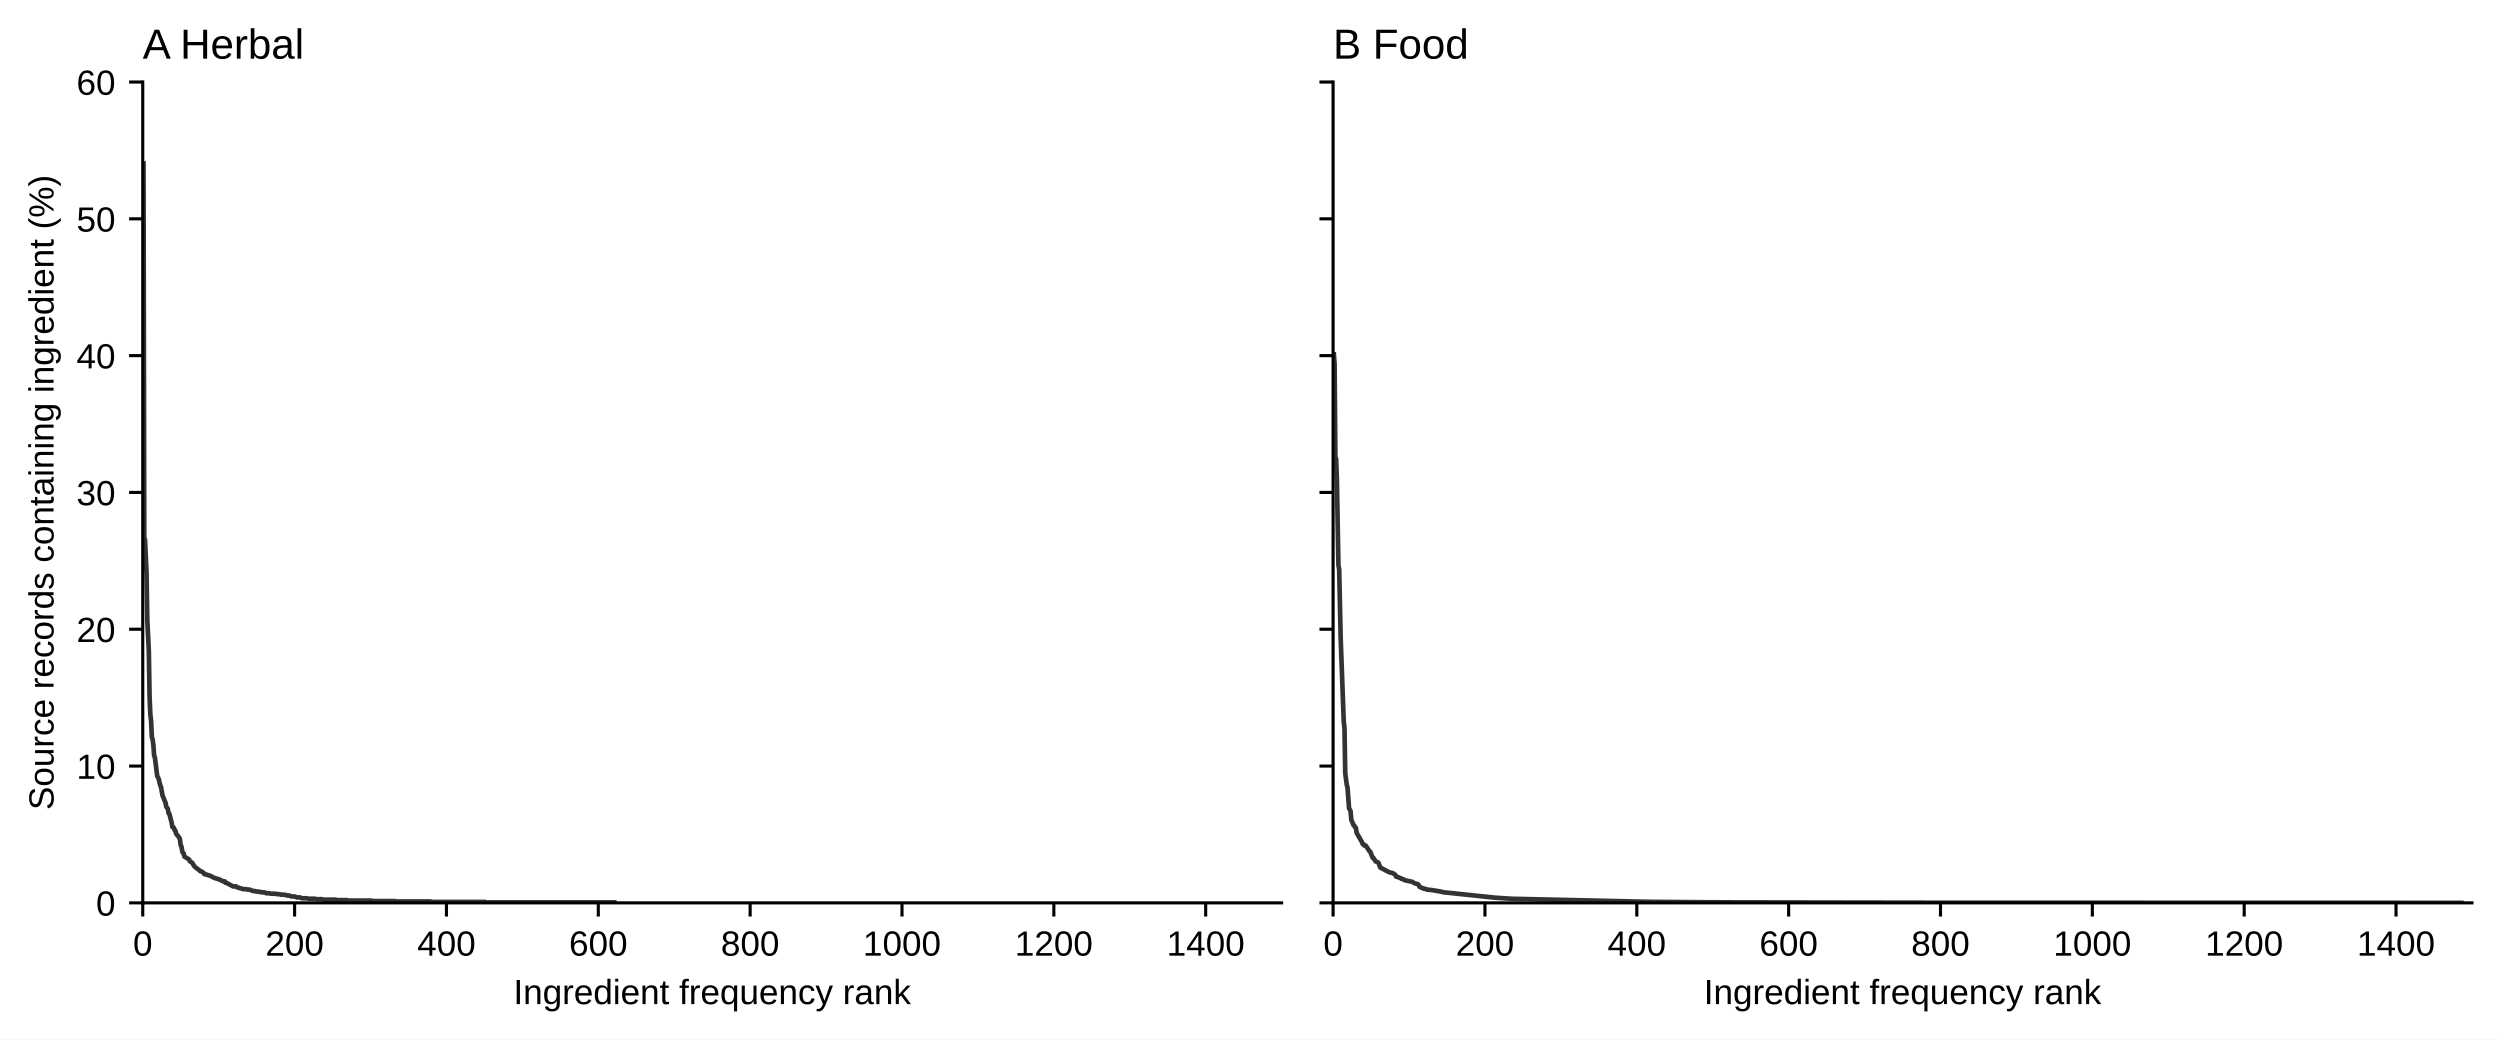
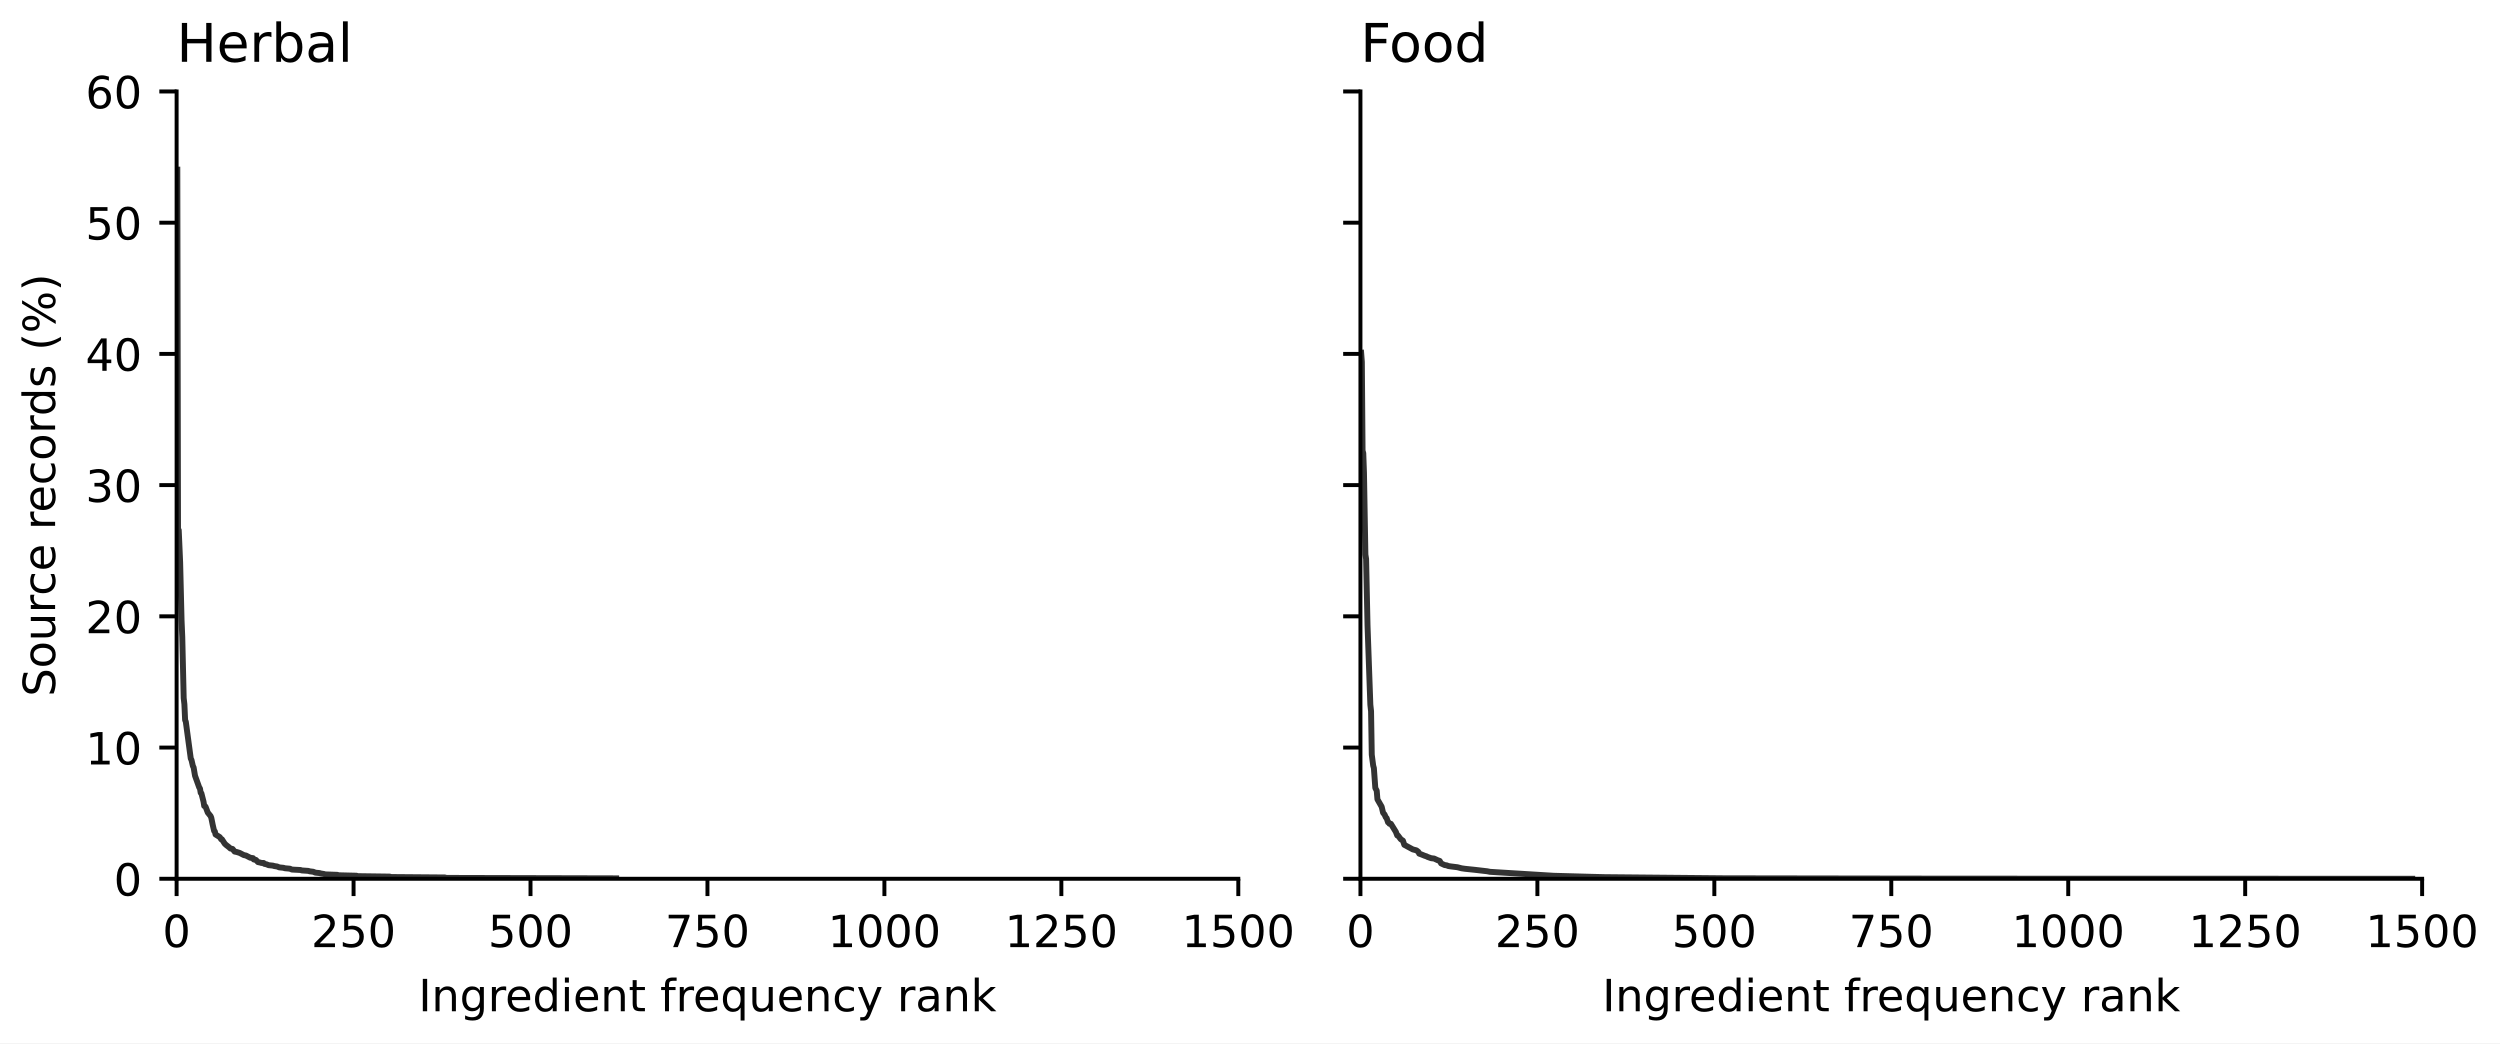
- <svg xmlns="http://www.w3.org/2000/svg" xmlns:xlink="http://www.w3.org/1999/xlink" width="641.976pt" height="266.941pt" viewBox="0 0 641.976 266.941" version="1.1">
+ <svg xmlns="http://www.w3.org/2000/svg" xmlns:xlink="http://www.w3.org/1999/xlink" width="506.384pt" height="211.319pt" viewBox="0 0 506.384 211.319" version="1.1">
  <defs>
    <style type="text/css">*{stroke-linejoin: round; stroke-linecap: butt}</style>
  </defs>
  <g id="figure_1">
    <g id="patch_1">
-       <path d="M -0 266.941 L 641.976 266.941 L 641.976 0 L -0 0 z " style="fill: #ffffff" />
+       <path d="M 0 211.319 L 506.384 211.319 L 506.384 0 L 0 0 z " style="fill: #ffffff" />
    </g>
    <g id="axes_1">
      <g id="patch_2">
-         <path d="M 36.656 231.849 L 329.106 231.849 L 329.106 21.063 L 36.656 21.063 z " style="fill: #ffffff" />
+         <path d="M 35.773 177.999 L 250.822 177.999 L 250.822 18.526 L 35.773 18.526 z " style="fill: #ffffff" />
      </g>
      <g id="matplotlib.axis_1">
        <g id="xtick_1">
          <g id="line2d_1">
            <defs>
              <path id="m196642d464" d="M 0 0 L 0 3.5 " style="stroke: #000000; stroke-width: 0.8" />
            </defs>
            <g>
-               <use xlink:href="#m196642d464" x="36.656" y="231.849" style="stroke: #000000; stroke-width: 0.8" />
+               <use xlink:href="#m196642d464" x="35.773" y="177.999" style="stroke: #000000; stroke-width: 0.8" />
            </g>
          </g>
          <g id="text_1">
-             <text style="font-size: 9px; font-family: 'Arial', 'DejaVu Sans', sans-serif; text-anchor: middle" x="36.656" y="245.401" transform="rotate(-0 36.65615 245.4009)">0</text>
+             <text style="font-size: 9px; font-family: 'DejaVu Sans', sans-serif; text-anchor: middle" x="35.773" y="191.837" transform="rotate(-0 35.7732 191.8366)">0</text>
          </g>
        </g>
        <g id="xtick_2">
          <g id="line2d_2">
            <g>
-               <use xlink:href="#m196642d464" x="75.649" y="231.849" style="stroke: #000000; stroke-width: 0.8" />
+               <use xlink:href="#m196642d464" x="71.615" y="177.999" style="stroke: #000000; stroke-width: 0.8" />
            </g>
          </g>
          <g id="text_2">
-             <text style="font-size: 9px; font-family: 'Arial', 'DejaVu Sans', sans-serif; text-anchor: middle" x="75.649" y="245.401" transform="rotate(-0 75.64949 245.4009)">200</text>
+             <text style="font-size: 9px; font-family: 'DejaVu Sans', sans-serif; text-anchor: middle" x="71.615" y="191.837" transform="rotate(-0 71.61469 191.8366)">250</text>
          </g>
        </g>
        <g id="xtick_3">
          <g id="line2d_3">
            <g>
-               <use xlink:href="#m196642d464" x="114.643" y="231.849" style="stroke: #000000; stroke-width: 0.8" />
+               <use xlink:href="#m196642d464" x="107.456" y="177.999" style="stroke: #000000; stroke-width: 0.8" />
            </g>
          </g>
          <g id="text_3">
-             <text style="font-size: 9px; font-family: 'Arial', 'DejaVu Sans', sans-serif; text-anchor: middle" x="114.643" y="245.401" transform="rotate(-0 114.6428 245.4009)">400</text>
+             <text style="font-size: 9px; font-family: 'DejaVu Sans', sans-serif; text-anchor: middle" x="107.456" y="191.837" transform="rotate(-0 107.4562 191.8366)">500</text>
          </g>
        </g>
        <g id="xtick_4">
          <g id="line2d_4">
            <g>
-               <use xlink:href="#m196642d464" x="153.636" y="231.849" style="stroke: #000000; stroke-width: 0.8" />
+               <use xlink:href="#m196642d464" x="143.298" y="177.999" style="stroke: #000000; stroke-width: 0.8" />
            </g>
          </g>
          <g id="text_4">
-             <text style="font-size: 9px; font-family: 'Arial', 'DejaVu Sans', sans-serif; text-anchor: middle" x="153.636" y="245.401" transform="rotate(-0 153.6362 245.4009)">600</text>
+             <text style="font-size: 9px; font-family: 'DejaVu Sans', sans-serif; text-anchor: middle" x="143.298" y="191.837" transform="rotate(-0 143.2977 191.8366)">750</text>
          </g>
        </g>
        <g id="xtick_5">
          <g id="line2d_5">
            <g>
-               <use xlink:href="#m196642d464" x="192.629" y="231.849" style="stroke: #000000; stroke-width: 0.8" />
+               <use xlink:href="#m196642d464" x="179.139" y="177.999" style="stroke: #000000; stroke-width: 0.8" />
            </g>
          </g>
          <g id="text_5">
-             <text style="font-size: 9px; font-family: 'Arial', 'DejaVu Sans', sans-serif; text-anchor: middle" x="192.629" y="245.401" transform="rotate(-0 192.6295 245.4009)">800</text>
+             <text style="font-size: 9px; font-family: 'DejaVu Sans', sans-serif; text-anchor: middle" x="179.139" y="191.837" transform="rotate(-0 179.1392 191.8366)">1000</text>
          </g>
        </g>
        <g id="xtick_6">
          <g id="line2d_6">
            <g>
-               <use xlink:href="#m196642d464" x="231.623" y="231.849" style="stroke: #000000; stroke-width: 0.8" />
+               <use xlink:href="#m196642d464" x="214.981" y="177.999" style="stroke: #000000; stroke-width: 0.8" />
            </g>
          </g>
          <g id="text_6">
-             <text style="font-size: 9px; font-family: 'Arial', 'DejaVu Sans', sans-serif; text-anchor: middle" x="231.623" y="245.401" transform="rotate(-0 231.6228 245.4009)">1000</text>
+             <text style="font-size: 9px; font-family: 'DejaVu Sans', sans-serif; text-anchor: middle" x="214.981" y="191.837" transform="rotate(-0 214.9807 191.8366)">1250</text>
          </g>
        </g>
        <g id="xtick_7">
          <g id="line2d_7">
            <g>
-               <use xlink:href="#m196642d464" x="270.616" y="231.849" style="stroke: #000000; stroke-width: 0.8" />
+               <use xlink:href="#m196642d464" x="250.822" y="177.999" style="stroke: #000000; stroke-width: 0.8" />
            </g>
          </g>
          <g id="text_7">
-             <text style="font-size: 9px; font-family: 'Arial', 'DejaVu Sans', sans-serif; text-anchor: middle" x="270.616" y="245.401" transform="rotate(-0 270.6162 245.4009)">1200</text>
-           </g>
-         </g>
-         <g id="xtick_8">
-           <g id="line2d_8">
-             <g>
-               <use xlink:href="#m196642d464" x="309.609" y="231.849" style="stroke: #000000; stroke-width: 0.8" />
-             </g>
-           </g>
-           <g id="text_8">
-             <text style="font-size: 9px; font-family: 'Arial', 'DejaVu Sans', sans-serif; text-anchor: middle" x="309.609" y="245.401" transform="rotate(-0 309.6095 245.4009)">1400</text>
-           </g>
-         </g>
-         <g id="text_9">
-           <text style="font-size: 9px; font-family: 'Arial', 'DejaVu Sans', sans-serif; text-anchor: middle" x="182.881" y="257.847" transform="rotate(-0 182.8812 257.8472)">Ingredient frequency rank</text>
+             <text style="font-size: 9px; font-family: 'DejaVu Sans', sans-serif; text-anchor: middle" x="250.822" y="191.837" transform="rotate(-0 250.8221 191.8366)">1500</text>
+           </g>
+         </g>
+         <g id="text_8">
+           <text style="font-size: 9px; font-family: 'DejaVu Sans', sans-serif; text-anchor: middle" x="143.298" y="204.837" transform="rotate(-0 143.2977 204.8373)">Ingredient frequency rank</text>
        </g>
      </g>
      <g id="matplotlib.axis_2">
        <g id="ytick_1">
-           <g id="line2d_9">
+           <g id="line2d_8">
            <defs>
              <path id="m3f8d8ff2a0" d="M 0 0 L -3.5 0 " style="stroke: #000000; stroke-width: 0.8" />
            </defs>
            <g>
-               <use xlink:href="#m3f8d8ff2a0" x="36.656" y="231.849" style="stroke: #000000; stroke-width: 0.8" />
+               <use xlink:href="#m3f8d8ff2a0" x="35.773" y="177.999" style="stroke: #000000; stroke-width: 0.8" />
+             </g>
+           </g>
+           <g id="text_9">
+             <text style="font-size: 9px; font-family: 'DejaVu Sans', sans-serif; text-anchor: end" x="28.773" y="181.418" transform="rotate(-0 28.7732 181.4177)">0</text>
+           </g>
+         </g>
+         <g id="ytick_2">
+           <g id="line2d_9">
+             <g>
+               <use xlink:href="#m3f8d8ff2a0" x="35.773" y="151.42" style="stroke: #000000; stroke-width: 0.8" />
            </g>
          </g>
          <g id="text_10">
-             <text style="font-size: 9px; font-family: 'Arial', 'DejaVu Sans', sans-serif; text-anchor: end" x="29.656" y="235.125" transform="rotate(-0 29.65615 235.1248)">0</text>
-           </g>
-         </g>
-         <g id="ytick_2">
+             <text style="font-size: 9px; font-family: 'DejaVu Sans', sans-serif; text-anchor: end" x="28.773" y="154.839" transform="rotate(-0 28.7732 154.8389)">10</text>
+           </g>
+         </g>
+         <g id="ytick_3">
          <g id="line2d_10">
            <g>
-               <use xlink:href="#m3f8d8ff2a0" x="36.656" y="196.718" style="stroke: #000000; stroke-width: 0.8" />
+               <use xlink:href="#m3f8d8ff2a0" x="35.773" y="124.841" style="stroke: #000000; stroke-width: 0.8" />
            </g>
          </g>
          <g id="text_11">
-             <text style="font-size: 9px; font-family: 'Arial', 'DejaVu Sans', sans-serif; text-anchor: end" x="29.656" y="199.994" transform="rotate(-0 29.65615 199.9938)">10</text>
-           </g>
-         </g>
-         <g id="ytick_3">
+             <text style="font-size: 9px; font-family: 'DejaVu Sans', sans-serif; text-anchor: end" x="28.773" y="128.26" transform="rotate(-0 28.7732 128.2602)">20</text>
+           </g>
+         </g>
+         <g id="ytick_4">
          <g id="line2d_11">
            <g>
-               <use xlink:href="#m3f8d8ff2a0" x="36.656" y="161.587" style="stroke: #000000; stroke-width: 0.8" />
+               <use xlink:href="#m3f8d8ff2a0" x="35.773" y="98.263" style="stroke: #000000; stroke-width: 0.8" />
            </g>
          </g>
          <g id="text_12">
-             <text style="font-size: 9px; font-family: 'Arial', 'DejaVu Sans', sans-serif; text-anchor: end" x="29.656" y="164.863" transform="rotate(-0 29.65615 164.8628)">20</text>
-           </g>
-         </g>
-         <g id="ytick_4">
+             <text style="font-size: 9px; font-family: 'DejaVu Sans', sans-serif; text-anchor: end" x="28.773" y="101.681" transform="rotate(-0 28.7732 101.6815)">30</text>
+           </g>
+         </g>
+         <g id="ytick_5">
          <g id="line2d_12">
            <g>
-               <use xlink:href="#m3f8d8ff2a0" x="36.656" y="126.456" style="stroke: #000000; stroke-width: 0.8" />
+               <use xlink:href="#m3f8d8ff2a0" x="35.773" y="71.684" style="stroke: #000000; stroke-width: 0.8" />
            </g>
          </g>
          <g id="text_13">
-             <text style="font-size: 9px; font-family: 'Arial', 'DejaVu Sans', sans-serif; text-anchor: end" x="29.656" y="129.732" transform="rotate(-0 29.65615 129.7318)">30</text>
-           </g>
-         </g>
-         <g id="ytick_5">
+             <text style="font-size: 9px; font-family: 'DejaVu Sans', sans-serif; text-anchor: end" x="28.773" y="75.103" transform="rotate(-0 28.7732 75.10273)">40</text>
+           </g>
+         </g>
+         <g id="ytick_6">
          <g id="line2d_13">
            <g>
-               <use xlink:href="#m3f8d8ff2a0" x="36.656" y="91.325" style="stroke: #000000; stroke-width: 0.8" />
+               <use xlink:href="#m3f8d8ff2a0" x="35.773" y="45.105" style="stroke: #000000; stroke-width: 0.8" />
            </g>
          </g>
          <g id="text_14">
-             <text style="font-size: 9px; font-family: 'Arial', 'DejaVu Sans', sans-serif; text-anchor: end" x="29.656" y="94.601" transform="rotate(-0 29.65615 94.6008)">40</text>
-           </g>
-         </g>
-         <g id="ytick_6">
+             <text style="font-size: 9px; font-family: 'DejaVu Sans', sans-serif; text-anchor: end" x="28.773" y="48.524" transform="rotate(-0 28.7732 48.52399)">50</text>
+           </g>
+         </g>
+         <g id="ytick_7">
          <g id="line2d_14">
            <g>
-               <use xlink:href="#m3f8d8ff2a0" x="36.656" y="56.194" style="stroke: #000000; stroke-width: 0.8" />
+               <use xlink:href="#m3f8d8ff2a0" x="35.773" y="18.526" style="stroke: #000000; stroke-width: 0.8" />
            </g>
          </g>
          <g id="text_15">
-             <text style="font-size: 9px; font-family: 'Arial', 'DejaVu Sans', sans-serif; text-anchor: end" x="29.656" y="59.47" transform="rotate(-0 29.65615 59.46981)">50</text>
-           </g>
-         </g>
-         <g id="ytick_7">
-           <g id="line2d_15">
-             <g>
-               <use xlink:href="#m3f8d8ff2a0" x="36.656" y="21.063" style="stroke: #000000; stroke-width: 0.8" />
-             </g>
-           </g>
-           <g id="text_16">
-             <text style="font-size: 9px; font-family: 'Arial', 'DejaVu Sans', sans-serif; text-anchor: end" x="29.656" y="24.339" transform="rotate(-0 29.65615 24.33882)">60</text>
-           </g>
-         </g>
-         <g id="text_17">
-           <text style="font-size: 9px; font-family: 'Arial', 'DejaVu Sans', sans-serif; text-anchor: middle" x="13.752" y="126.456" transform="rotate(-90 13.75225 126.4557)">Source records containing ingredient (%)</text>
-         </g>
-       </g>
-       <g id="line2d_16">
-         <path d="M 36.851 41.986 L 37.046 138.385 L 37.241 138.503 L 37.631 147.191 L 37.826 159.285 L 38.216 167.152 L 38.411 179.011 L 38.606 183.473 L 38.801 185.117 L 38.996 189.344 L 39.191 189.814 L 39.386 191.34 L 39.581 194.041 L 39.776 194.51 L 40.361 199.207 L 40.75 200.029 L 41.14 201.673 L 41.335 202.025 L 41.725 204.256 L 42.31 205.665 L 42.505 206.134 L 42.7 207.191 L 43.09 207.661 L 43.285 208.835 L 43.48 208.952 L 44.065 211.183 L 44.26 212.358 L 44.455 212.358 L 44.65 212.592 L 44.845 213.179 L 45.04 213.297 L 45.235 214.119 L 46.015 215.058 L 46.21 215.528 L 46.404 217.054 L 46.599 217.406 L 46.794 218.581 L 46.989 219.05 L 47.184 219.168 L 47.379 219.99 L 48.549 220.694 L 48.744 221.164 L 49.329 221.516 L 49.914 222.455 L 50.304 222.808 L 51.084 223.395 L 51.474 223.747 L 51.669 223.747 L 52.253 224.099 L 52.448 224.451 L 52.838 224.569 L 53.033 224.569 L 53.618 224.804 L 53.813 224.804 L 55.178 225.508 L 55.373 225.508 L 55.958 225.743 L 56.153 225.743 L 57.323 226.33 L 57.713 226.33 L 57.908 226.682 L 58.102 226.682 L 59.857 227.622 L 60.637 227.622 L 60.832 227.856 L 61.027 227.856 L 61.612 228.091 L 61.807 228.091 L 62.392 228.326 L 63.172 228.326 L 63.562 228.444 L 64.146 228.444 L 64.926 228.796 L 65.316 228.796 L 65.706 228.913 L 66.096 228.913 L 66.486 229.031 L 66.876 229.031 L 67.266 229.148 L 67.851 229.148 L 68.436 229.383 L 69.216 229.383 L 69.606 229.5 L 70.775 229.5 L 71.165 229.618 L 71.75 229.618 L 72.14 229.735 L 72.92 229.735 L 73.31 229.853 L 73.505 229.853 L 73.895 229.97 L 74.285 229.97 L 74.87 230.205 L 75.649 230.205 L 76.234 230.44 L 77.014 230.44 L 77.599 230.674 L 78.769 230.674 L 79.159 230.792 L 80.914 230.792 L 81.304 230.909 L 82.668 230.909 L 83.058 231.027 L 86.178 231.027 L 86.568 231.144 L 89.102 231.144 L 89.492 231.262 L 95.341 231.262 L 95.731 231.379 L 101.385 231.379 L 101.775 231.496 L 110.549 231.496 L 110.938 231.614 L 124.586 231.614 L 124.976 231.731 L 157.73 231.731 L 157.73 231.731 " clip-path="url(#pc5c0da91e1)" style="fill: none; stroke: #333333; stroke-width: 1.2; stroke-linecap: square" />
+             <text style="font-size: 9px; font-family: 'DejaVu Sans', sans-serif; text-anchor: end" x="28.773" y="21.945" transform="rotate(-0 28.7732 21.94526)">60</text>
+           </g>
+         </g>
+         <g id="text_16">
+           <text style="font-size: 9px; font-family: 'DejaVu Sans', sans-serif; text-anchor: middle" x="11.159" y="98.263" transform="rotate(-90 11.15859 98.26252)">Source records (%)</text>
+         </g>
+       </g>
+       <g id="line2d_15">
+         <path d="M 35.917 34.356 L 36.06 107.288 L 36.203 107.377 L 36.49 113.95 L 36.777 125.676 L 36.92 129.052 L 37.207 141.4 L 37.35 142.643 L 37.494 145.841 L 37.637 146.197 L 38.641 153.659 L 38.784 153.925 L 39.071 155.169 L 39.214 155.435 L 39.501 157.123 L 40.361 159.522 L 40.504 159.699 L 40.648 160.588 L 40.791 160.676 L 41.221 162.364 L 41.364 163.253 L 41.508 163.253 L 41.651 163.43 L 42.081 164.585 L 42.655 165.296 L 42.798 165.651 L 43.085 167.072 L 43.372 168.316 L 43.515 168.405 L 43.658 169.027 L 44.519 169.56 L 44.805 170.004 L 44.949 170.004 L 45.235 170.448 L 45.522 170.892 L 45.809 171.159 L 46.382 171.603 L 46.669 171.869 L 47.099 171.958 L 47.529 172.491 L 47.959 172.58 L 48.246 172.669 L 48.533 172.758 L 49.393 173.202 L 49.823 173.291 L 50.683 173.735 L 51.257 173.824 L 51.4 174.09 L 51.83 174.179 L 52.26 174.623 L 52.69 174.712 L 52.977 174.801 L 53.407 174.801 L 53.551 174.978 L 53.981 175.067 L 54.411 175.245 L 55.271 175.334 L 55.558 175.423 L 56.131 175.511 L 56.561 175.689 L 57.421 175.778 L 57.708 175.867 L 58.712 175.956 L 59.142 176.133 L 60.862 176.222 L 61.149 176.311 L 62.439 176.4 L 62.726 176.489 L 63.443 176.577 L 63.873 176.755 L 64.733 176.844 L 65.02 176.933 L 65.593 177.022 L 65.88 177.11 L 68.317 177.199 L 68.604 177.288 L 72.188 177.377 L 72.475 177.466 L 78.926 177.555 L 79.213 177.643 L 90.109 177.732 L 90.396 177.821 L 124.803 177.91 L 124.803 177.91 " clip-path="url(#pb198d03395)" style="fill: none; stroke: #333333; stroke-width: 1.2; stroke-linecap: square" />
      </g>
      <g id="patch_3">
-         <path d="M 36.656 231.849 L 36.656 21.063 " style="fill: none; stroke: #000000; stroke-width: 0.8; stroke-linejoin: miter; stroke-linecap: square" />
+         <path d="M 35.773 177.999 L 35.773 18.526 " style="fill: none; stroke: #000000; stroke-width: 0.8; stroke-linejoin: miter; stroke-linecap: square" />
      </g>
      <g id="patch_4">
-         <path d="M 36.656 231.849 L 329.106 231.849 " style="fill: none; stroke: #000000; stroke-width: 0.8; stroke-linejoin: miter; stroke-linecap: square" />
-       </g>
-       <g id="text_18">
-         <text style="font-size: 10.8px; font-family: 'Arial', 'DejaVu Sans', sans-serif; text-anchor: start" x="36.656" y="15.063" transform="rotate(-0 36.65615 15.06269)">A  Herbal</text>
+         <path d="M 35.773 177.999 L 250.822 177.999 " style="fill: none; stroke: #000000; stroke-width: 0.8; stroke-linejoin: miter; stroke-linecap: square" />
+       </g>
+       <g id="text_17">
+         <text style="font-size: 10.8px; font-family: 'DejaVu Sans', sans-serif; text-anchor: start" x="35.773" y="12.526" transform="rotate(-0 35.7732 12.52631)">Herbal</text>
      </g>
    </g>
    <g id="axes_2">
      <g id="patch_5">
-         <path d="M 342.326 231.849 L 634.776 231.849 L 634.776 21.063 L 342.326 21.063 z " style="fill: #ffffff" />
+         <path d="M 275.562 177.999 L 490.611 177.999 L 490.611 18.526 L 275.562 18.526 z " style="fill: #ffffff" />
      </g>
      <g id="matplotlib.axis_3">
+         <g id="xtick_8">
+           <g id="line2d_16">
+             <g>
+               <use xlink:href="#m196642d464" x="275.562" y="177.999" style="stroke: #000000; stroke-width: 0.8" />
+             </g>
+           </g>
+           <g id="text_18">
+             <text style="font-size: 9px; font-family: 'DejaVu Sans', sans-serif; text-anchor: middle" x="275.562" y="191.837" transform="rotate(-0 275.5621 191.8366)">0</text>
+           </g>
+         </g>
        <g id="xtick_9">
          <g id="line2d_17">
            <g>
-               <use xlink:href="#m196642d464" x="342.326" y="231.849" style="stroke: #000000; stroke-width: 0.8" />
+               <use xlink:href="#m196642d464" x="311.404" y="177.999" style="stroke: #000000; stroke-width: 0.8" />
            </g>
          </g>
          <g id="text_19">
-             <text style="font-size: 9px; font-family: 'Arial', 'DejaVu Sans', sans-serif; text-anchor: middle" x="342.326" y="245.401" transform="rotate(-0 342.3262 245.4009)">0</text>
+             <text style="font-size: 9px; font-family: 'DejaVu Sans', sans-serif; text-anchor: middle" x="311.404" y="191.837" transform="rotate(-0 311.4036 191.8366)">250</text>
          </g>
        </g>
        <g id="xtick_10">
          <g id="line2d_18">
            <g>
-               <use xlink:href="#m196642d464" x="381.319" y="231.849" style="stroke: #000000; stroke-width: 0.8" />
+               <use xlink:href="#m196642d464" x="347.245" y="177.999" style="stroke: #000000; stroke-width: 0.8" />
            </g>
          </g>
          <g id="text_20">
-             <text style="font-size: 9px; font-family: 'Arial', 'DejaVu Sans', sans-serif; text-anchor: middle" x="381.319" y="245.401" transform="rotate(-0 381.3195 245.4009)">200</text>
+             <text style="font-size: 9px; font-family: 'DejaVu Sans', sans-serif; text-anchor: middle" x="347.245" y="191.837" transform="rotate(-0 347.2451 191.8366)">500</text>
          </g>
        </g>
        <g id="xtick_11">
          <g id="line2d_19">
            <g>
-               <use xlink:href="#m196642d464" x="420.313" y="231.849" style="stroke: #000000; stroke-width: 0.8" />
+               <use xlink:href="#m196642d464" x="383.087" y="177.999" style="stroke: #000000; stroke-width: 0.8" />
            </g>
          </g>
          <g id="text_21">
-             <text style="font-size: 9px; font-family: 'Arial', 'DejaVu Sans', sans-serif; text-anchor: middle" x="420.313" y="245.401" transform="rotate(-0 420.3128 245.4009)">400</text>
+             <text style="font-size: 9px; font-family: 'DejaVu Sans', sans-serif; text-anchor: middle" x="383.087" y="191.837" transform="rotate(-0 383.0866 191.8366)">750</text>
          </g>
        </g>
        <g id="xtick_12">
          <g id="line2d_20">
            <g>
-               <use xlink:href="#m196642d464" x="459.306" y="231.849" style="stroke: #000000; stroke-width: 0.8" />
+               <use xlink:href="#m196642d464" x="418.928" y="177.999" style="stroke: #000000; stroke-width: 0.8" />
            </g>
          </g>
          <g id="text_22">
-             <text style="font-size: 9px; font-family: 'Arial', 'DejaVu Sans', sans-serif; text-anchor: middle" x="459.306" y="245.401" transform="rotate(-0 459.3062 245.4009)">600</text>
+             <text style="font-size: 9px; font-family: 'DejaVu Sans', sans-serif; text-anchor: middle" x="418.928" y="191.837" transform="rotate(-0 418.9281 191.8366)">1000</text>
          </g>
        </g>
        <g id="xtick_13">
          <g id="line2d_21">
            <g>
-               <use xlink:href="#m196642d464" x="498.299" y="231.849" style="stroke: #000000; stroke-width: 0.8" />
+               <use xlink:href="#m196642d464" x="454.77" y="177.999" style="stroke: #000000; stroke-width: 0.8" />
            </g>
          </g>
          <g id="text_23">
-             <text style="font-size: 9px; font-family: 'Arial', 'DejaVu Sans', sans-serif; text-anchor: middle" x="498.299" y="245.401" transform="rotate(-0 498.2995 245.4009)">800</text>
+             <text style="font-size: 9px; font-family: 'DejaVu Sans', sans-serif; text-anchor: middle" x="454.77" y="191.837" transform="rotate(-0 454.7696 191.8366)">1250</text>
          </g>
        </g>
        <g id="xtick_14">
          <g id="line2d_22">
            <g>
-               <use xlink:href="#m196642d464" x="537.293" y="231.849" style="stroke: #000000; stroke-width: 0.8" />
+               <use xlink:href="#m196642d464" x="490.611" y="177.999" style="stroke: #000000; stroke-width: 0.8" />
            </g>
          </g>
          <g id="text_24">
-             <text style="font-size: 9px; font-family: 'Arial', 'DejaVu Sans', sans-serif; text-anchor: middle" x="537.293" y="245.401" transform="rotate(-0 537.2928 245.4009)">1000</text>
-           </g>
-         </g>
-         <g id="xtick_15">
-           <g id="line2d_23">
-             <g>
-               <use xlink:href="#m196642d464" x="576.286" y="231.849" style="stroke: #000000; stroke-width: 0.8" />
-             </g>
-           </g>
-           <g id="text_25">
-             <text style="font-size: 9px; font-family: 'Arial', 'DejaVu Sans', sans-serif; text-anchor: middle" x="576.286" y="245.401" transform="rotate(-0 576.2862 245.4009)">1200</text>
-           </g>
-         </g>
-         <g id="xtick_16">
-           <g id="line2d_24">
-             <g>
-               <use xlink:href="#m196642d464" x="615.279" y="231.849" style="stroke: #000000; stroke-width: 0.8" />
-             </g>
-           </g>
-           <g id="text_26">
-             <text style="font-size: 9px; font-family: 'Arial', 'DejaVu Sans', sans-serif; text-anchor: middle" x="615.279" y="245.401" transform="rotate(-0 615.2795 245.4009)">1400</text>
-           </g>
-         </g>
-         <g id="text_27">
-           <text style="font-size: 9px; font-family: 'Arial', 'DejaVu Sans', sans-serif; text-anchor: middle" x="488.551" y="257.847" transform="rotate(-0 488.5512 257.8472)">Ingredient frequency rank</text>
+             <text style="font-size: 9px; font-family: 'DejaVu Sans', sans-serif; text-anchor: middle" x="490.611" y="191.837" transform="rotate(-0 490.6111 191.8366)">1500</text>
+           </g>
+         </g>
+         <g id="text_25">
+           <text style="font-size: 9px; font-family: 'DejaVu Sans', sans-serif; text-anchor: middle" x="383.087" y="204.837" transform="rotate(-0 383.0866 204.8373)">Ingredient frequency rank</text>
        </g>
      </g>
      <g id="matplotlib.axis_4">
        <g id="ytick_8">
+           <g id="line2d_23">
+             <g>
+               <use xlink:href="#m3f8d8ff2a0" x="275.562" y="177.999" style="stroke: #000000; stroke-width: 0.8" />
+             </g>
+           </g>
+         </g>
+         <g id="ytick_9">
+           <g id="line2d_24">
+             <g>
+               <use xlink:href="#m3f8d8ff2a0" x="275.562" y="151.42" style="stroke: #000000; stroke-width: 0.8" />
+             </g>
+           </g>
+         </g>
+         <g id="ytick_10">
          <g id="line2d_25">
            <g>
-               <use xlink:href="#m3f8d8ff2a0" x="342.326" y="231.849" style="stroke: #000000; stroke-width: 0.8" />
-             </g>
-           </g>
-         </g>
-         <g id="ytick_9">
+               <use xlink:href="#m3f8d8ff2a0" x="275.562" y="124.841" style="stroke: #000000; stroke-width: 0.8" />
+             </g>
+           </g>
+         </g>
+         <g id="ytick_11">
          <g id="line2d_26">
            <g>
-               <use xlink:href="#m3f8d8ff2a0" x="342.326" y="196.718" style="stroke: #000000; stroke-width: 0.8" />
-             </g>
-           </g>
-         </g>
-         <g id="ytick_10">
+               <use xlink:href="#m3f8d8ff2a0" x="275.562" y="98.263" style="stroke: #000000; stroke-width: 0.8" />
+             </g>
+           </g>
+         </g>
+         <g id="ytick_12">
          <g id="line2d_27">
            <g>
-               <use xlink:href="#m3f8d8ff2a0" x="342.326" y="161.587" style="stroke: #000000; stroke-width: 0.8" />
-             </g>
-           </g>
-         </g>
-         <g id="ytick_11">
+               <use xlink:href="#m3f8d8ff2a0" x="275.562" y="71.684" style="stroke: #000000; stroke-width: 0.8" />
+             </g>
+           </g>
+         </g>
+         <g id="ytick_13">
          <g id="line2d_28">
            <g>
-               <use xlink:href="#m3f8d8ff2a0" x="342.326" y="126.456" style="stroke: #000000; stroke-width: 0.8" />
-             </g>
-           </g>
-         </g>
-         <g id="ytick_12">
+               <use xlink:href="#m3f8d8ff2a0" x="275.562" y="45.105" style="stroke: #000000; stroke-width: 0.8" />
+             </g>
+           </g>
+         </g>
+         <g id="ytick_14">
          <g id="line2d_29">
            <g>
-               <use xlink:href="#m3f8d8ff2a0" x="342.326" y="91.325" style="stroke: #000000; stroke-width: 0.8" />
-             </g>
-           </g>
-         </g>
-         <g id="ytick_13">
-           <g id="line2d_30">
-             <g>
-               <use xlink:href="#m3f8d8ff2a0" x="342.326" y="56.194" style="stroke: #000000; stroke-width: 0.8" />
-             </g>
-           </g>
-         </g>
-         <g id="ytick_14">
-           <g id="line2d_31">
-             <g>
-               <use xlink:href="#m3f8d8ff2a0" x="342.326" y="21.063" style="stroke: #000000; stroke-width: 0.8" />
-             </g>
-           </g>
-         </g>
-       </g>
-       <g id="line2d_32">
-         <path d="M 342.521 91.016 L 342.716 93.496 L 342.911 117.232 L 343.106 117.921 L 343.301 123.187 L 343.691 145.055 L 343.886 146.227 L 344.276 163.98 L 345.056 185.252 L 345.251 186.986 L 345.446 198.628 L 345.836 201.541 L 346.031 202.233 L 346.42 207.54 L 346.81 208.271 L 347.005 210.584 L 347.2 210.935 L 347.59 211.931 L 347.785 212.024 L 347.98 212.475 L 348.175 212.569 L 348.37 213.865 L 349.735 216.247 L 349.93 216.742 L 350.125 216.797 L 350.32 217.119 L 350.71 217.132 L 351.685 218.609 L 351.88 218.73 L 352.464 220.253 L 352.659 220.258 L 353.244 221.201 L 353.829 221.417 L 354.024 221.635 L 354.414 222.762 L 356.754 223.99 L 357.729 224.232 L 358.313 224.67 L 358.508 225.119 L 358.898 225.197 L 359.483 225.442 L 359.678 225.483 L 359.873 225.681 L 360.458 225.821 L 360.653 226.01 L 361.043 226.104 L 362.603 226.428 L 363.383 226.865 L 363.772 226.942 L 364.162 227.071 L 364.552 227.737 L 365.527 228.179 L 366.112 228.258 L 366.307 228.427 L 367.672 228.564 L 370.011 228.954 L 370.596 229.115 L 383.854 230.512 L 386.779 230.711 L 388.338 230.797 L 423.237 231.575 L 437.47 231.683 L 445.074 231.722 L 495.765 231.809 L 632.047 231.844 L 632.047 231.844 " clip-path="url(#pcab9d888ce)" style="fill: none; stroke: #333333; stroke-width: 1.2; stroke-linecap: square" />
+               <use xlink:href="#m3f8d8ff2a0" x="275.562" y="18.526" style="stroke: #000000; stroke-width: 0.8" />
+             </g>
+           </g>
+         </g>
+       </g>
+       <g id="line2d_30">
+         <path d="M 275.706 71.45 L 275.849 73.326 L 275.992 91.284 L 276.136 91.805 L 276.279 95.79 L 276.566 112.334 L 276.709 113.221 L 276.996 126.652 L 277.569 142.745 L 277.713 144.058 L 277.856 152.865 L 278.143 155.069 L 278.286 155.593 L 278.573 159.608 L 278.86 160.161 L 279.003 161.911 L 279.863 163.412 L 280.15 164.638 L 280.437 164.97 L 280.723 165.6 L 280.867 165.715 L 281.153 166.569 L 281.297 166.611 L 281.44 166.855 L 281.727 166.865 L 282.73 168.486 L 283.017 169.226 L 283.161 169.23 L 283.734 169.991 L 284.164 170.272 L 284.451 171.124 L 286.171 172.053 L 286.888 172.237 L 287.318 172.568 L 287.462 172.907 L 287.892 173.061 L 288.608 173.352 L 288.895 173.438 L 289.182 173.583 L 289.899 173.835 L 290.472 173.898 L 291.189 174.23 L 291.619 174.384 L 291.906 174.888 L 292.623 175.222 L 293.053 175.282 L 293.34 175.414 L 293.913 175.501 L 295.203 175.661 L 296.063 175.881 L 296.78 175.983 L 298.644 176.176 L 301.225 176.475 L 301.798 176.591 L 314.701 177.39 L 322.443 177.604 L 325.023 177.667 L 349.252 177.898 L 395.559 177.973 L 488.604 177.996 L 488.604 177.996 " clip-path="url(#p7ad692b117)" style="fill: none; stroke: #333333; stroke-width: 1.2; stroke-linecap: square" />
      </g>
      <g id="patch_6">
-         <path d="M 342.326 231.849 L 342.326 21.063 " style="fill: none; stroke: #000000; stroke-width: 0.8; stroke-linejoin: miter; stroke-linecap: square" />
+         <path d="M 275.562 177.999 L 275.562 18.526 " style="fill: none; stroke: #000000; stroke-width: 0.8; stroke-linejoin: miter; stroke-linecap: square" />
      </g>
      <g id="patch_7">
-         <path d="M 342.326 231.849 L 634.776 231.849 " style="fill: none; stroke: #000000; stroke-width: 0.8; stroke-linejoin: miter; stroke-linecap: square" />
-       </g>
-       <g id="text_28">
-         <text style="font-size: 10.8px; font-family: 'Arial', 'DejaVu Sans', sans-serif; text-anchor: start" x="342.326" y="15.063" transform="rotate(-0 342.3262 15.06269)">B  Food</text>
+         <path d="M 275.562 177.999 L 490.611 177.999 " style="fill: none; stroke: #000000; stroke-width: 0.8; stroke-linejoin: miter; stroke-linecap: square" />
+       </g>
+       <g id="text_26">
+         <text style="font-size: 10.8px; font-family: 'DejaVu Sans', sans-serif; text-anchor: start" x="275.562" y="12.526" transform="rotate(-0 275.5621 12.52631)">Food</text>
      </g>
    </g>
  </g>
  <defs>
-     <clipPath id="pc5c0da91e1">
-       <rect x="36.656" y="21.063" width="292.45" height="210.786" />
+     <clipPath id="pb198d03395">
+       <rect x="35.773" y="18.526" width="215.049" height="159.472" />
    </clipPath>
-     <clipPath id="pcab9d888ce">
-       <rect x="342.326" y="21.063" width="292.45" height="210.786" />
+     <clipPath id="p7ad692b117">
+       <rect x="275.562" y="18.526" width="215.049" height="159.472" />
    </clipPath>
  </defs>
</svg>
